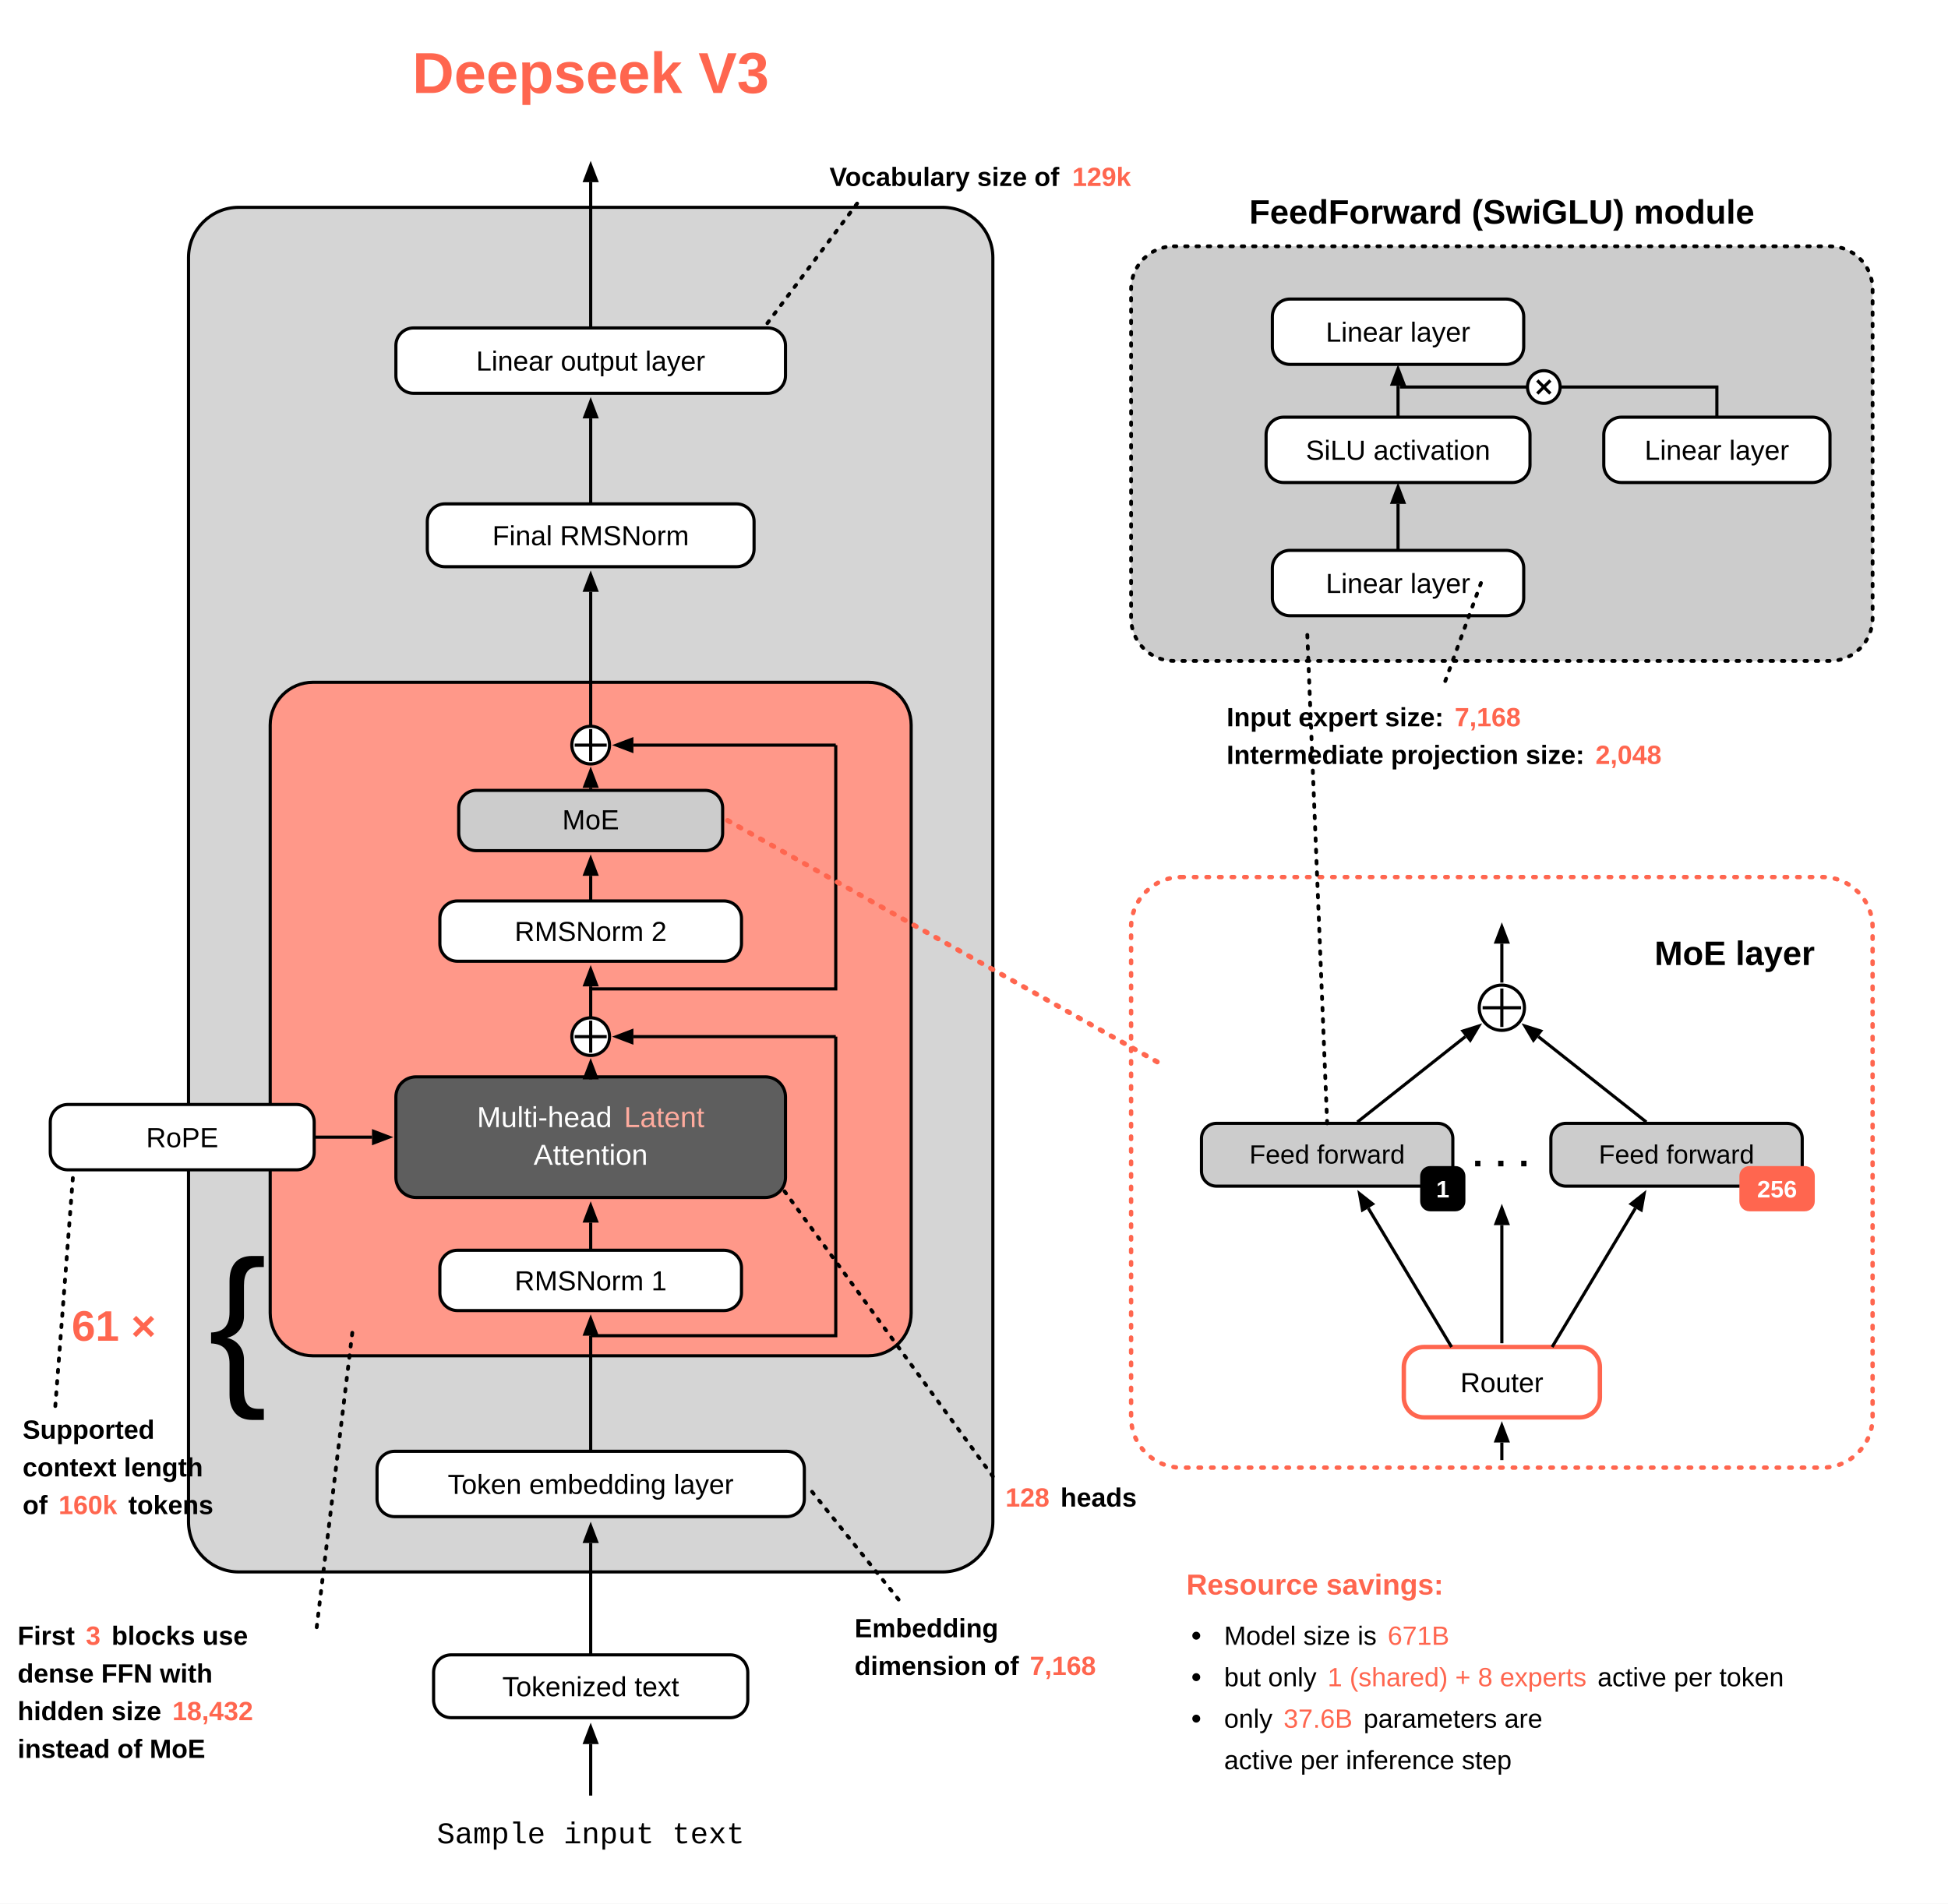
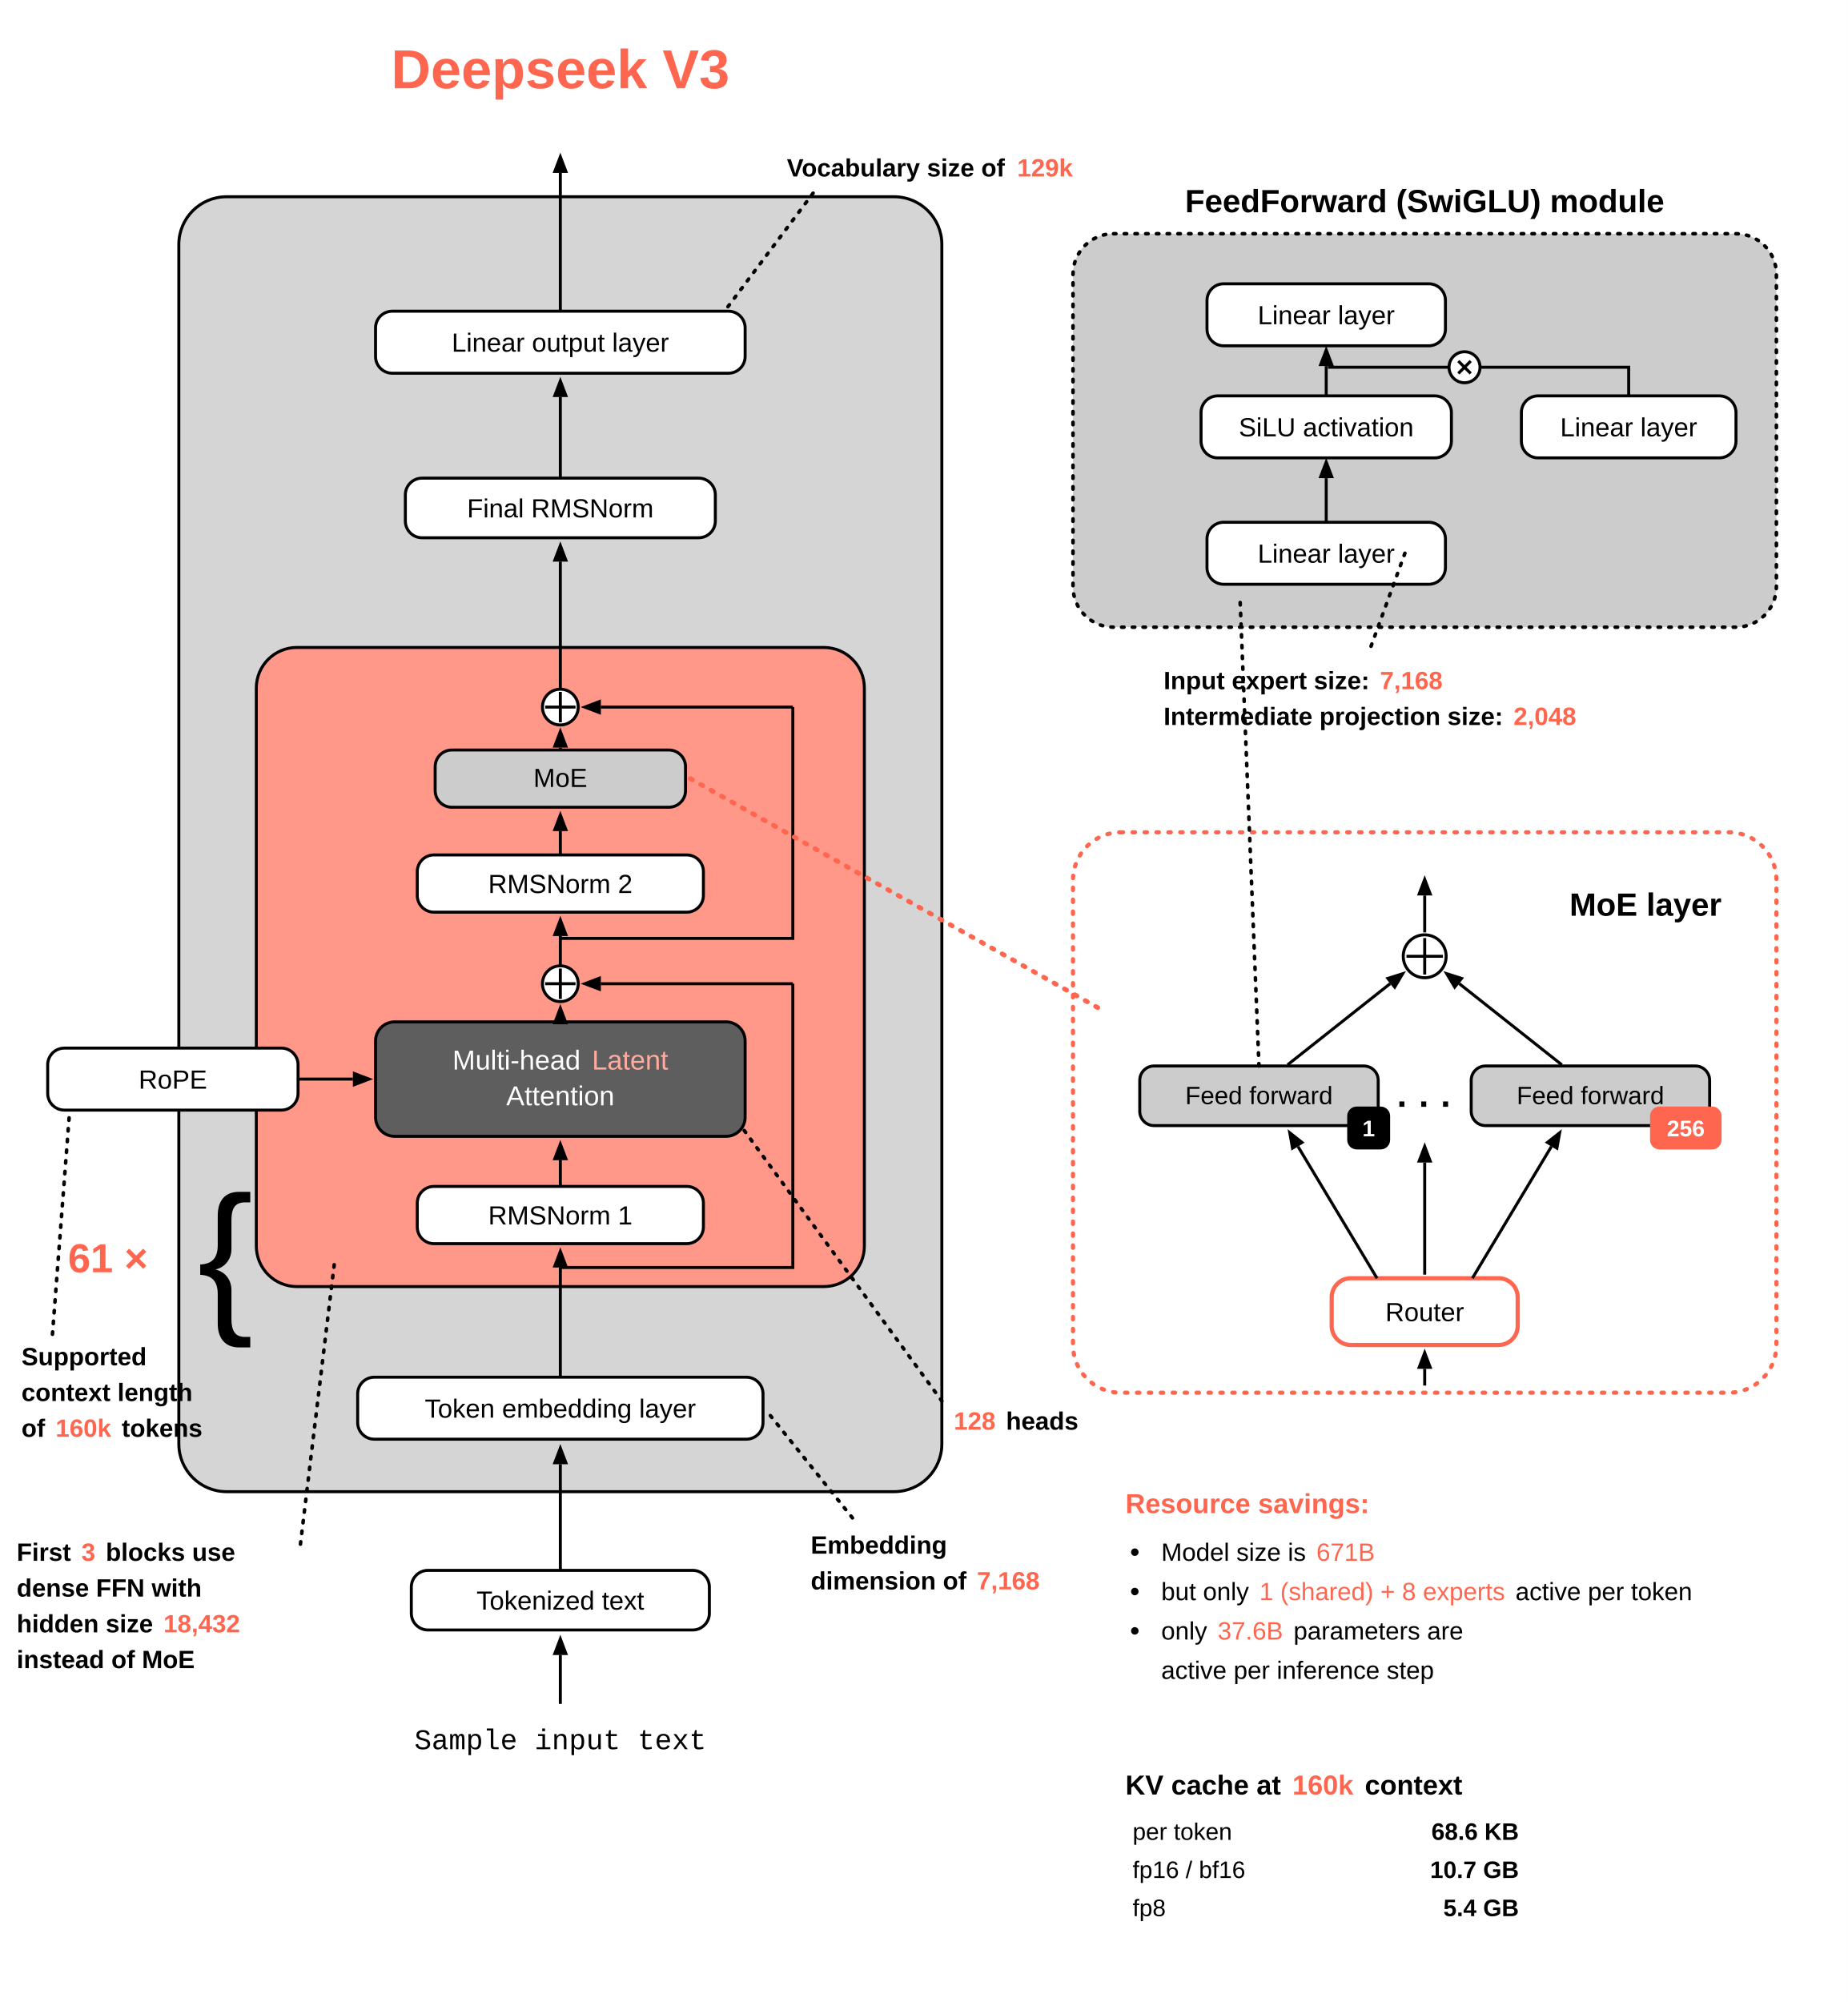
- <svg xmlns="http://www.w3.org/2000/svg" id="llmviz-ff664f" width="1550" height="1515" viewBox="0 0 1550 1515" role="img">
+ <svg xmlns="http://www.w3.org/2000/svg" id="llmviz-ff664f" width="1550" height="1679" viewBox="0 0 1550 1679" role="img">
  <style>
  #llmviz-ff664f text { font-family: Arial, "Helvetica Neue", "Liberation Sans", "DejaVu Sans", sans-serif; fill: #000000; }
  #llmviz-ff664f .mono { font-family: "Courier New", "Liberation Mono", "DejaVu Sans Mono", monospace; }
  #llmviz-ff664f .accent { fill: #ff664f; }
  #llmviz-ff664f .white { fill: #ffffff; }
  #llmviz-ff664f .surface { fill: #ffffff; }
  #llmviz-ff664f .pill { fill: #ffffff; stroke: #000000; stroke-width: 2.5; }
  #llmviz-ff664f .outer { fill: #d5d5d5; stroke: #000000; stroke-width: 2.5; }
  #llmviz-ff664f .blockc { fill: #ff9889; stroke: #000000; stroke-width: 2.5; }
  #llmviz-ff664f .attnbox { fill: #5e5e5e; stroke: #000000; stroke-width: 2.5; }
  #llmviz-ff664f .inset { fill: #cccccc; stroke: #000000; stroke-width: 3; stroke-dasharray: 2 7;
            stroke-linecap: round; }
  #llmviz-ff664f .inset-accent { fill: #ffffff; stroke: #ff664f; stroke-width: 3.5;
                   stroke-dasharray: 2 8; stroke-linecap: round; }
  #llmviz-ff664f .moepill { fill: #cccccc; stroke: #000000; stroke-width: 2.5; }
  #llmviz-ff664f .router { fill: #ffffff; stroke: #ff664f; stroke-width: 3.5; }
  #llmviz-ff664f .tagdark { fill: #000000; }
  #llmviz-ff664f .tagaccent { fill: #ff664f; }
  #llmviz-ff664f .flow { stroke: #000000; stroke-width: 2.5; fill: none; }
  #llmviz-ff664f .flowhead { fill: #000000; }
  #llmviz-ff664f .leader { stroke: #000000; stroke-width: 3; stroke-dasharray: 2 7; fill: none;
             stroke-linecap: round; }
  #llmviz-ff664f .leader-accent { stroke: #ff664f; stroke-width: 4; stroke-dasharray: 2 8; fill: none;
                    stroke-linecap: round; }
  #llmviz-ff664f .plusc { fill: #ffffff; stroke: #000000; stroke-width: 2.5; }
  #llmviz-ff664f .accent-dark { fill: #ffab9e; }</style>
-   <rect width="1550" height="1515" class="surface" />
+   <rect width="1550" height="1679" class="surface" />
  <rect x="150" y="165" width="640" height="1086" rx="40" class="outer" />
  <text x="470" y="74" font-size="46" class="accent" text-anchor="middle" font-weight="800">Deepseek V3</text>
  <line x1="470" y1="261" x2="470" y2="145" class="flow" />
  <path d="M 476.46 145 L 470 128 L 463.54 145 Z" class="flowhead" />
  <rect x="315" y="261" width="310" height="52" rx="14" class="pill" />
  <text x="470" y="294.92" font-size="22" class="" text-anchor="middle">Linear output layer</text>
  <rect x="340" y="401" width="260" height="50" rx="14" class="pill" />
  <text x="470" y="433.92" font-size="22" class="" text-anchor="middle">Final RMSNorm</text>
  <rect x="215" y="543" width="510" height="536" rx="34" class="blockc" />
  <circle cx="470" cy="593" r="15" class="plusc" />
  <line x1="457.25" y1="593" x2="482.75" y2="593" class="flow" />
  <line x1="470" y1="580.25" x2="470" y2="605.75" class="flow" />
  <rect x="365" y="629" width="210" height="48" rx="14" class="moepill" />
  <text x="470" y="660" font-size="22" class="" text-anchor="middle">MoE</text>
  <rect x="350" y="717" width="240" height="48" rx="14" class="pill" />
  <text x="470" y="748.92" font-size="22" class="" text-anchor="middle">RMSNorm 2</text>
  <circle cx="470" cy="825" r="15" class="plusc" />
  <line x1="457.25" y1="825" x2="482.75" y2="825" class="flow" />
  <line x1="470" y1="812.25" x2="470" y2="837.75" class="flow" />
  <rect x="315" y="857" width="310" height="96" rx="16" class="attnbox" />
  <text x="379.525" y="897" font-size="23" font-weight="400" class="white" xml:space="preserve">Multi-head </text>
  <text x="496.526" y="897" font-size="23" font-weight="400" class="accent-dark" xml:space="preserve">Latent</text>
  <text x="424.605" y="927" font-size="23" font-weight="400" class="white" xml:space="preserve">Attention</text>
  <rect x="350" y="995" width="240" height="48" rx="14" class="pill" />
  <text x="470" y="1026.92" font-size="22" class="" text-anchor="middle">RMSNorm 1</text>
  <line x1="470" y1="401" x2="470" y2="333" class="flow" />
  <path d="M 476.46 333 L 470 316 L 463.54 333 Z" class="flowhead" />
  <line x1="470" y1="578" x2="470" y2="471" class="flow" />
  <path d="M 476.46 471 L 470 454 L 463.54 471 Z" class="flowhead" />
  <line x1="470" y1="629" x2="470" y2="627" class="flow" />
  <path d="M 476.46 627 L 470 610 L 463.54 627 Z" class="flowhead" />
  <line x1="470" y1="857" x2="470" y2="859" class="flow" />
  <path d="M 476.46 859 L 470 842 L 463.54 859 Z" class="flowhead" />
  <line x1="470" y1="717" x2="470" y2="697" class="flow" />
  <path d="M 476.46 697 L 470 680 L 463.54 697 Z" class="flowhead" />
+   <line x1="470" y1="995" x2="470" y2="973" class="flow" />
+   <path d="M 476.46 973 L 470 956 L 463.54 973 Z" class="flowhead" />
  <line x1="470" y1="810" x2="470" y2="785" class="flow" />
  <path d="M 476.46 785 L 470 768 L 463.54 785 Z" class="flowhead" />
-   <line x1="470" y1="995" x2="470" y2="973" class="flow" />
-   <path d="M 476.46 973 L 470 956 L 463.54 973 Z" class="flowhead" />
  <path d="M 470.0 1063 L 665.0 1063 L 665.0 825" class="flow" />
  <line x1="665" y1="825" x2="504" y2="825" class="flow" />
  <path d="M 504 818.54 L 487 825 L 504 831.46 Z" class="flowhead" />
  <path d="M 470.0 787 L 665.0 787 L 665.0 593" class="flow" />
  <line x1="665" y1="593" x2="504" y2="593" class="flow" />
  <path d="M 504 586.54 L 487 593 L 504 599.46 Z" class="flowhead" />
  <rect x="40" y="879" width="210" height="52" rx="14" class="pill" />
  <text x="145" y="913" font-size="22" class="" text-anchor="middle">RoPE</text>
  <line x1="250" y1="905" x2="296" y2="905" class="flow" />
  <path d="M 296 911.46 L 313 905 L 296 898.54 Z" class="flowhead" />
  <text x="189" y="1101" font-size="140" class="" text-anchor="middle" font-weight="300">{</text>
  <text x="57" y="1067" font-size="34" font-weight="700" class="accent" xml:space="preserve">61 ×</text>
  <line x1="470" y1="1155" x2="470" y2="1063" class="flow" />
  <path d="M 476.46 1063 L 470 1046 L 463.54 1063 Z" class="flowhead" />
  <rect x="300" y="1155" width="340" height="52" rx="14" class="pill" />
  <text x="470" y="1188.92" font-size="22" class="" text-anchor="middle">Token embedding layer</text>
  <line x1="470" y1="1317" x2="470" y2="1228" class="flow" />
  <path d="M 476.46 1228 L 470 1211 L 463.54 1228 Z" class="flowhead" />
  <rect x="345" y="1317" width="250" height="50" rx="14" class="pill" />
  <text x="470" y="1349.92" font-size="22" class="" text-anchor="middle">Tokenized text</text>
  <line x1="470" y1="1429" x2="470" y2="1388" class="flow" />
  <path d="M 476.46 1388 L 470 1371 L 463.54 1388 Z" class="flowhead" />
  <text x="470" y="1467" font-size="24" class="mono" text-anchor="middle">Sample input text</text>
  <text x="660" y="148" font-size="21" font-weight="700" class="" xml:space="preserve">Vocabulary size of </text>
  <text x="853.171" y="148" font-size="21" font-weight="700" class="accent" xml:space="preserve">129k</text>
  <line x1="682" y1="162" x2="610" y2="258" class="leader" />
  <text x="18" y="1145" font-size="21" font-weight="700" class="" xml:space="preserve">Supported</text>
  <text x="18" y="1175" font-size="21" font-weight="700" class="" xml:space="preserve">context length</text>
  <text x="18" y="1205" font-size="21" font-weight="700" class="" xml:space="preserve">of </text>
  <text x="46.594" y="1205" font-size="21" font-weight="700" class="accent" xml:space="preserve">160k</text>
  <text x="96.254" y="1205" font-size="21" font-weight="700" class="" xml:space="preserve"> tokens</text>
  <line x1="44" y1="1119" x2="58" y2="937" class="leader" />
  <text x="800" y="1199" font-size="21" font-weight="700" class="accent" xml:space="preserve">128 </text>
  <text x="843.814" y="1199" font-size="21" font-weight="700" class="" xml:space="preserve">heads</text>
  <line x1="790" y1="1175" x2="622" y2="945" class="leader" />
  <text x="680" y="1303" font-size="21" font-weight="700" class="" xml:space="preserve">Embedding</text>
  <text x="680" y="1333" font-size="21" font-weight="700" class="" xml:space="preserve">dimension of </text>
  <text x="819.436" y="1333" font-size="21" font-weight="700" class="accent" xml:space="preserve">7,168</text>
  <line x1="715" y1="1273" x2="646" y2="1187" class="leader" />
  <text x="14" y="1309" font-size="21" font-weight="700" class="" xml:space="preserve">First </text>
  <text x="68.281" y="1309" font-size="21" font-weight="700" class="accent" xml:space="preserve">3</text>
  <text x="82.901" y="1309" font-size="21" font-weight="700" class="" xml:space="preserve"> blocks use</text>
  <text x="14" y="1339" font-size="21" font-weight="700" class="" xml:space="preserve">dense FFN with</text>
  <text x="14" y="1369" font-size="21" font-weight="700" class="" xml:space="preserve">hidden size </text>
  <text x="137.123" y="1369" font-size="21" font-weight="700" class="accent" xml:space="preserve">18,432</text>
  <text x="14" y="1399" font-size="21" font-weight="700" class="" xml:space="preserve">instead of MoE</text>
  <line x1="252" y1="1295" x2="281" y2="1055" class="leader" />
  <text x="1195" y="178" font-size="27" class="" text-anchor="middle" font-weight="700">FeedForward (SwiGLU) module</text>
  <rect x="900" y="196" width="590" height="330" rx="34" class="inset" />
  <rect x="1012.4" y="438" width="200" height="52" rx="14" class="pill" />
  <text x="1112.4" y="471.92" font-size="22" class="" text-anchor="middle">Linear layer</text>
  <line x1="1112.4" y1="438" x2="1112.4" y2="401" class="flow" />
  <path d="M 1118.86 401 L 1112.4 384 L 1105.94 401 Z" class="flowhead" />
  <rect x="1007.4" y="332" width="210" height="52" rx="14" class="pill" />
  <text x="1112.4" y="365.92" font-size="22" class="" text-anchor="middle">SiLU activation</text>
  <rect x="1276.1" y="332" width="180" height="52" rx="14" class="pill" />
  <text x="1366.1" y="365.92" font-size="22" class="" text-anchor="middle">Linear layer</text>
  <line x1="1112.4" y1="332" x2="1112.4" y2="307" class="flow" />
  <path d="M 1118.86 307 L 1112.4 290 L 1105.94 307 Z" class="flowhead" />
  <path d="M 1366.1 332 L 1366.1 308 L 1241.4 308" class="flow" />
  <circle cx="1228.4" cy="308" r="13" class="plusc" />
  <line x1="1223.2" y1="302.8" x2="1233.6" y2="313.2" class="flow" />
  <line x1="1223.2" y1="313.2" x2="1233.6" y2="302.8" class="flow" />
  <line x1="1215.4" y1="308" x2="1113.9" y2="308" class="flow" />
  <rect x="1012.4" y="238" width="200" height="52" rx="14" class="pill" />
  <text x="1112.4" y="271.92" font-size="22" class="" text-anchor="middle">Linear layer</text>
  <text x="976" y="578" font-size="21" font-weight="700" class="" xml:space="preserve">Input expert size: </text>
  <text x="1157.47" y="578" font-size="21" font-weight="700" class="accent" xml:space="preserve">7,168</text>
  <text x="976" y="608" font-size="21" font-weight="700" class="" xml:space="preserve">Intermediate projection size: </text>
  <text x="1269.5" y="608" font-size="21" font-weight="700" class="accent" xml:space="preserve">2,048</text>
  <line x1="1178.4" y1="464" x2="1147.8" y2="548" class="leader" />
  <rect x="900" y="698" width="590" height="470" rx="40" class="inset-accent" />
  <text x="1444" y="768" font-size="27" class="" text-anchor="end" font-weight="700">MoE layer</text>
  <circle cx="1195" cy="802" r="18" class="plusc" />
  <line x1="1179.7" y1="802" x2="1210.3" y2="802" class="flow" />
  <line x1="1195" y1="786.7" x2="1195" y2="817.3" class="flow" />
  <line x1="1195" y1="782" x2="1195" y2="751" class="flow" />
  <path d="M 1201.46 751 L 1195 734 L 1188.54 751 Z" class="flowhead" />
  <rect x="956" y="894" width="200" height="50" rx="12" class="moepill" />
  <text x="1056" y="926" font-size="21" class="" text-anchor="middle">Feed forward</text>
  <rect x="1130" y="928" width="36" height="36" rx="8" class="tagdark" />
  <text x="1148" y="953" font-size="19" class="white" text-anchor="middle" font-weight="700">1</text>
  <rect x="1234" y="894" width="200" height="50" rx="12" class="moepill" />
  <text x="1334" y="926" font-size="21" class="" text-anchor="middle">Feed forward</text>
  <rect x="1384" y="928" width="60" height="36" rx="8" class="tagaccent" />
  <text x="1414" y="953" font-size="19" class="white" text-anchor="middle" font-weight="700">256</text>
  <text x="1195" y="936" font-size="30" class="" text-anchor="middle" font-weight="700">· · ·</text>
  <rect x="1117" y="1072" width="156" height="56" rx="16" class="router" />
  <text x="1195" y="1108" font-size="22" class="" text-anchor="middle">Router</text>
  <line x1="1195" y1="1162" x2="1195" y2="1148" class="flow" />
  <path d="M 1201.46 1148 L 1195 1131 L 1188.54 1148 Z" class="flowhead" />
  <line x1="1155" y1="1072" x2="1088.75" y2="961.577" class="flow" />
  <path d="M 1094.29 958.254 L 1080 947 L 1083.21 964.901 Z" class="flowhead" />
  <line x1="1235" y1="1072" x2="1301.25" y2="961.577" class="flow" />
  <path d="M 1306.79 964.901 L 1310 947 L 1295.71 958.254 Z" class="flowhead" />
  <line x1="1195" y1="1069" x2="1195" y2="975" class="flow" />
  <path d="M 1201.46 975 L 1195 958 L 1188.54 975 Z" class="flowhead" />
  <line x1="1080" y1="893" x2="1165.99" y2="824.96" class="flow" />
  <path d="M 1169.99 830.025 L 1179.32 814.411 L 1161.98 819.894 Z" class="flowhead" />
  <line x1="1310" y1="893" x2="1224.01" y2="824.96" class="flow" />
  <path d="M 1228.02 819.894 L 1210.68 814.411 L 1220.01 830.025 Z" class="flowhead" />
  <line x1="579" y1="653" x2="926" y2="848" class="leader-accent" stroke-width="4.5" />
  <line x1="1056" y1="894" x2="1040" y2="500" class="leader" />
  <text x="944" y="1269" font-size="23" font-weight="700" class="accent" xml:space="preserve">Resource savings:</text>
  <text x="948" y="1309" font-size="22" class="" text-anchor="start" font-weight="700">•</text>
  <text x="974" y="1309" font-size="21" font-weight="400" class="" xml:space="preserve">Model size is </text>
  <text x="1104.15" y="1309" font-size="21" font-weight="400" class="accent" xml:space="preserve">671B</text>
  <text x="948" y="1342" font-size="22" class="" text-anchor="start" font-weight="700">•</text>
  <text x="974" y="1342" font-size="21" font-weight="400" class="" xml:space="preserve">but only </text>
  <text x="1056.33" y="1342" font-size="21" font-weight="400" class="accent" xml:space="preserve">1 (shared) + 8 experts</text>
  <text x="1265.3" y="1342" font-size="21" font-weight="400" class="" xml:space="preserve"> active per token</text>
  <text x="948" y="1375" font-size="22" class="" text-anchor="start" font-weight="700">•</text>
  <text x="974" y="1375" font-size="21" font-weight="400" class="" xml:space="preserve">only </text>
  <text x="1021.3" y="1375" font-size="21" font-weight="400" class="accent" xml:space="preserve">37.6B</text>
  <text x="1079.12" y="1375" font-size="21" font-weight="400" class="" xml:space="preserve"> parameters are</text>
  <text x="974" y="1408" font-size="21" font-weight="400" class="" xml:space="preserve">active per inference step</text>
+   <text x="944" y="1505" font-size="23" font-weight="700" class="" xml:space="preserve">KV cache at </text>
+   <text x="1084.01" y="1505" font-size="23" font-weight="700" class="accent" xml:space="preserve">160k</text>
+   <text x="1138.4" y="1505" font-size="23" font-weight="700" class="" xml:space="preserve"> context</text>
+   <text x="950" y="1543" font-size="20" class="" text-anchor="start">per token</text>
+   <text x="1274" y="1543" font-size="20" class="" text-anchor="end" font-weight="700">68.6 KB</text>
+   <text x="950" y="1575" font-size="20" class="" text-anchor="start">fp16 / bf16</text>
+   <text x="1274" y="1575" font-size="20" class="" text-anchor="end" font-weight="700">10.7 GB</text>
+   <text x="950" y="1607" font-size="20" class="" text-anchor="start">fp8</text>
+   <text x="1274" y="1607" font-size="20" class="" text-anchor="end" font-weight="700">5.4 GB</text>
</svg>
